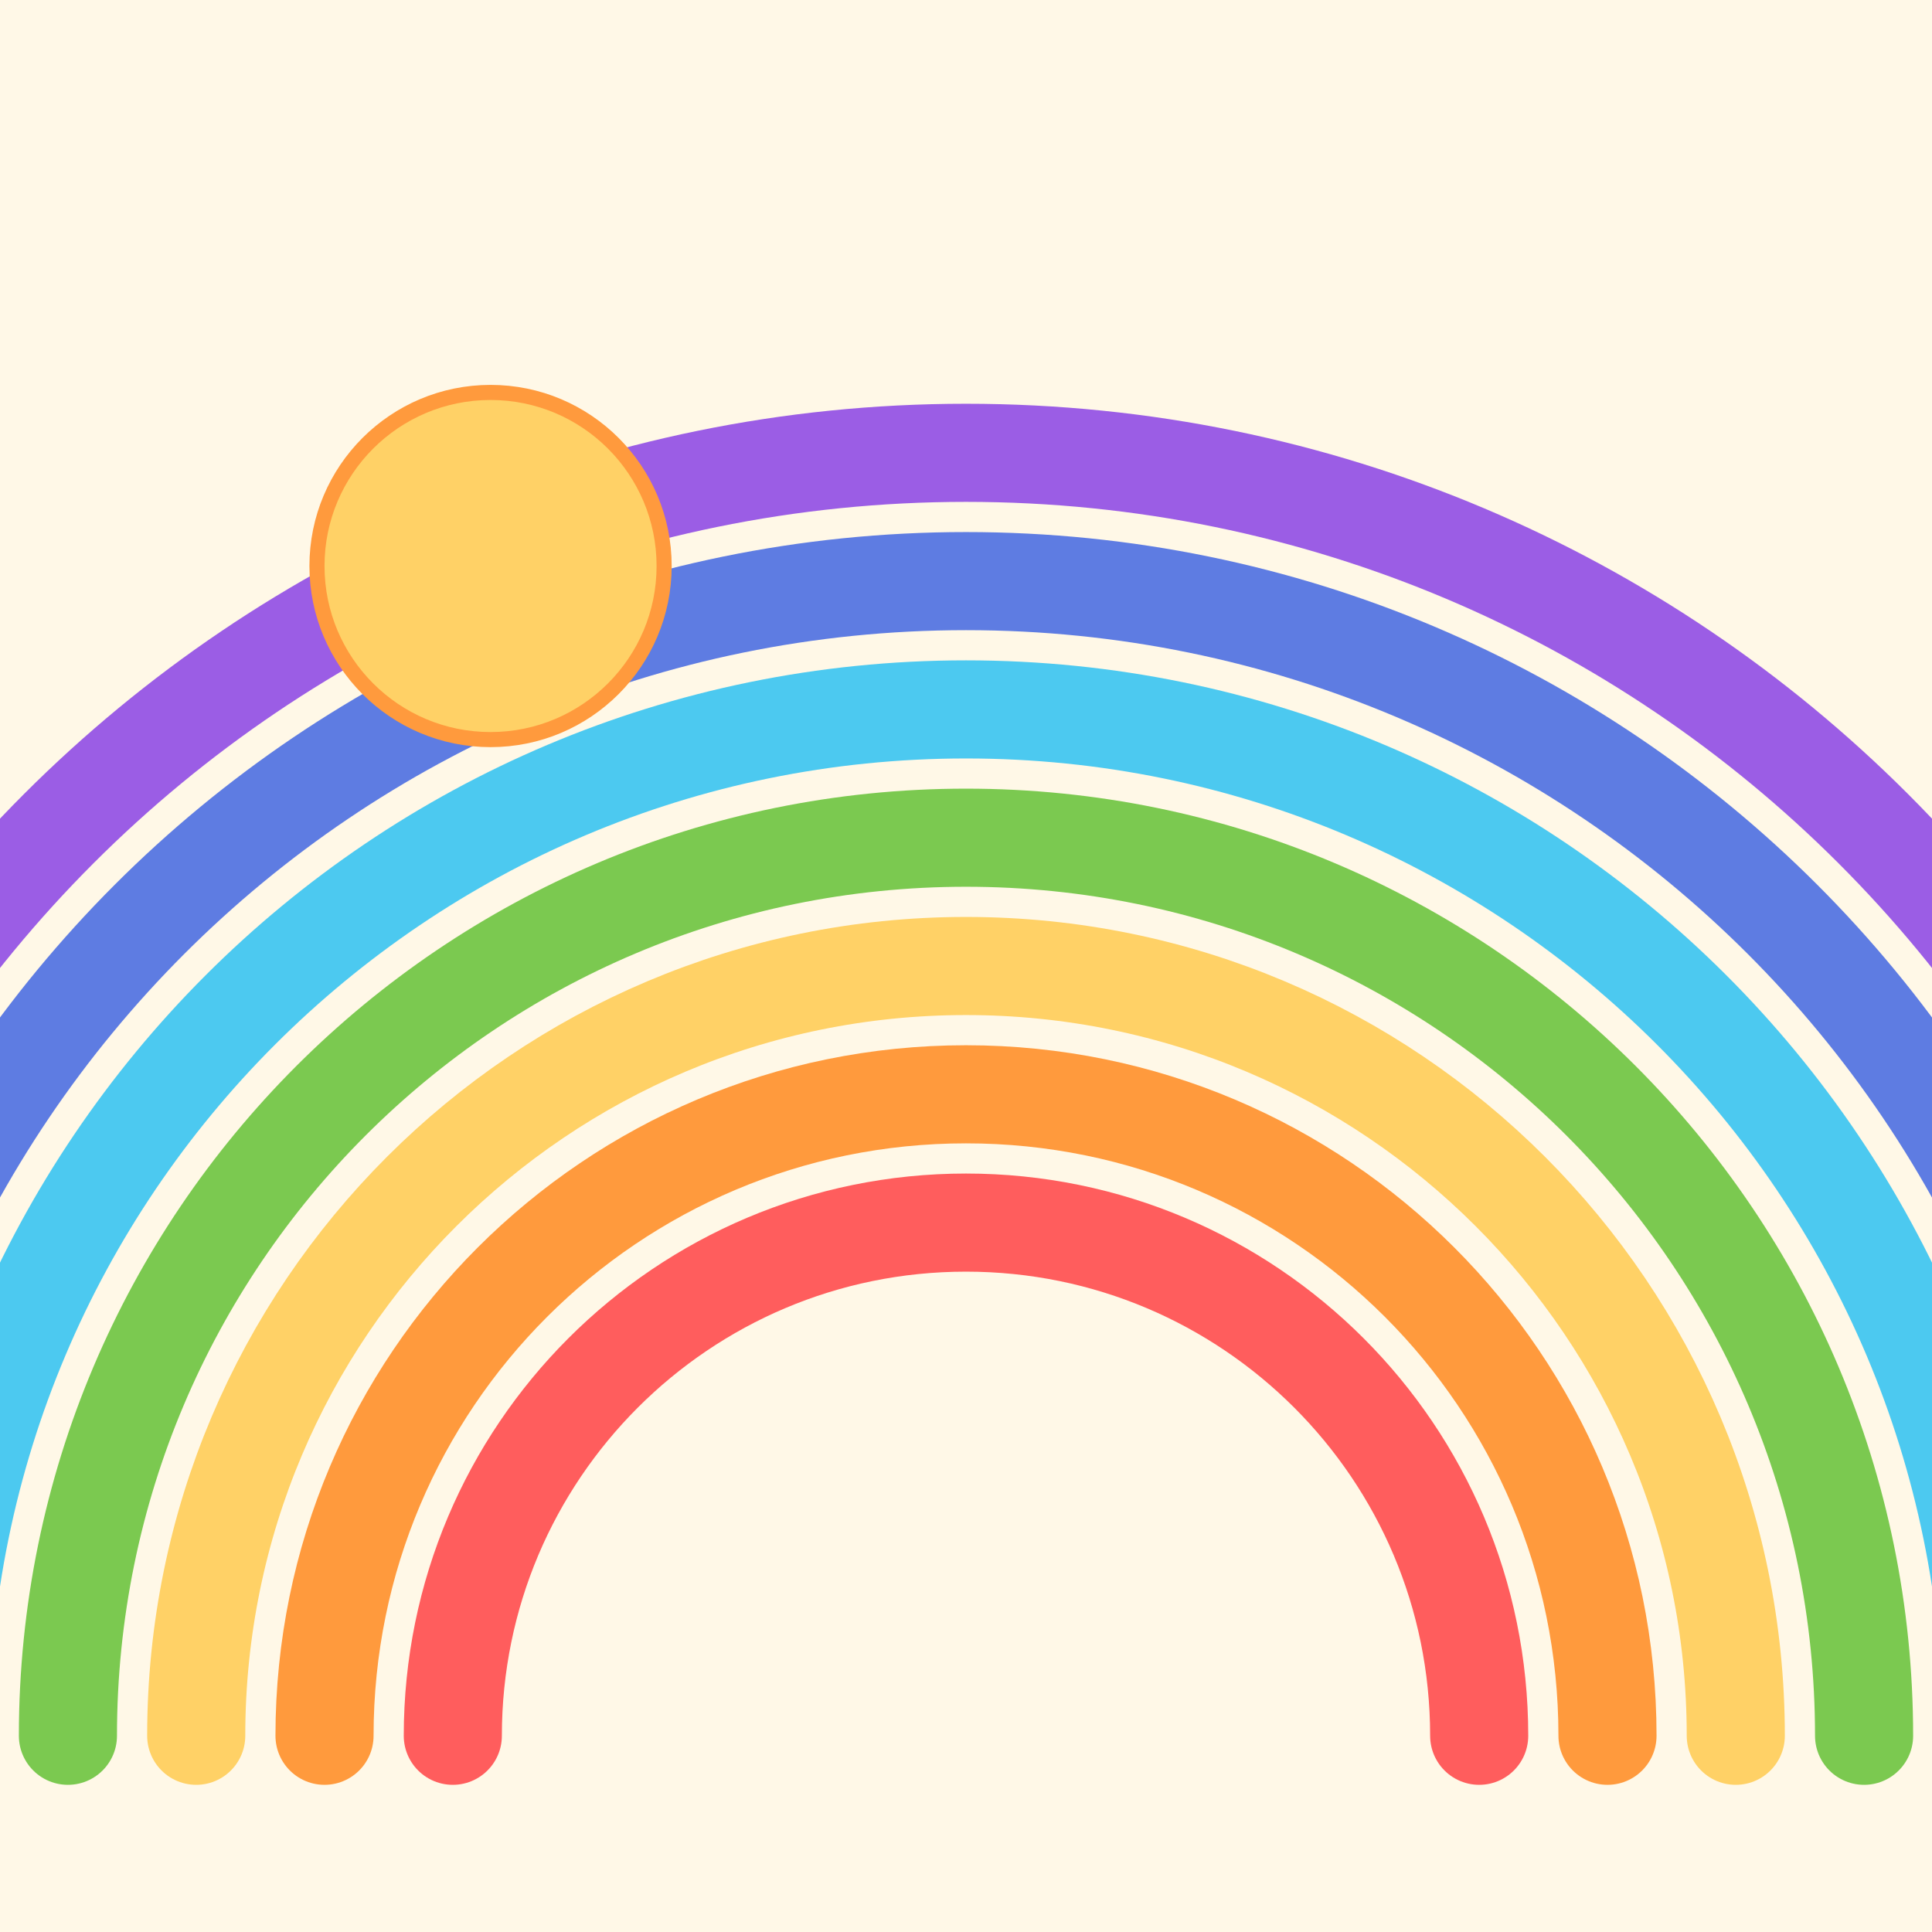
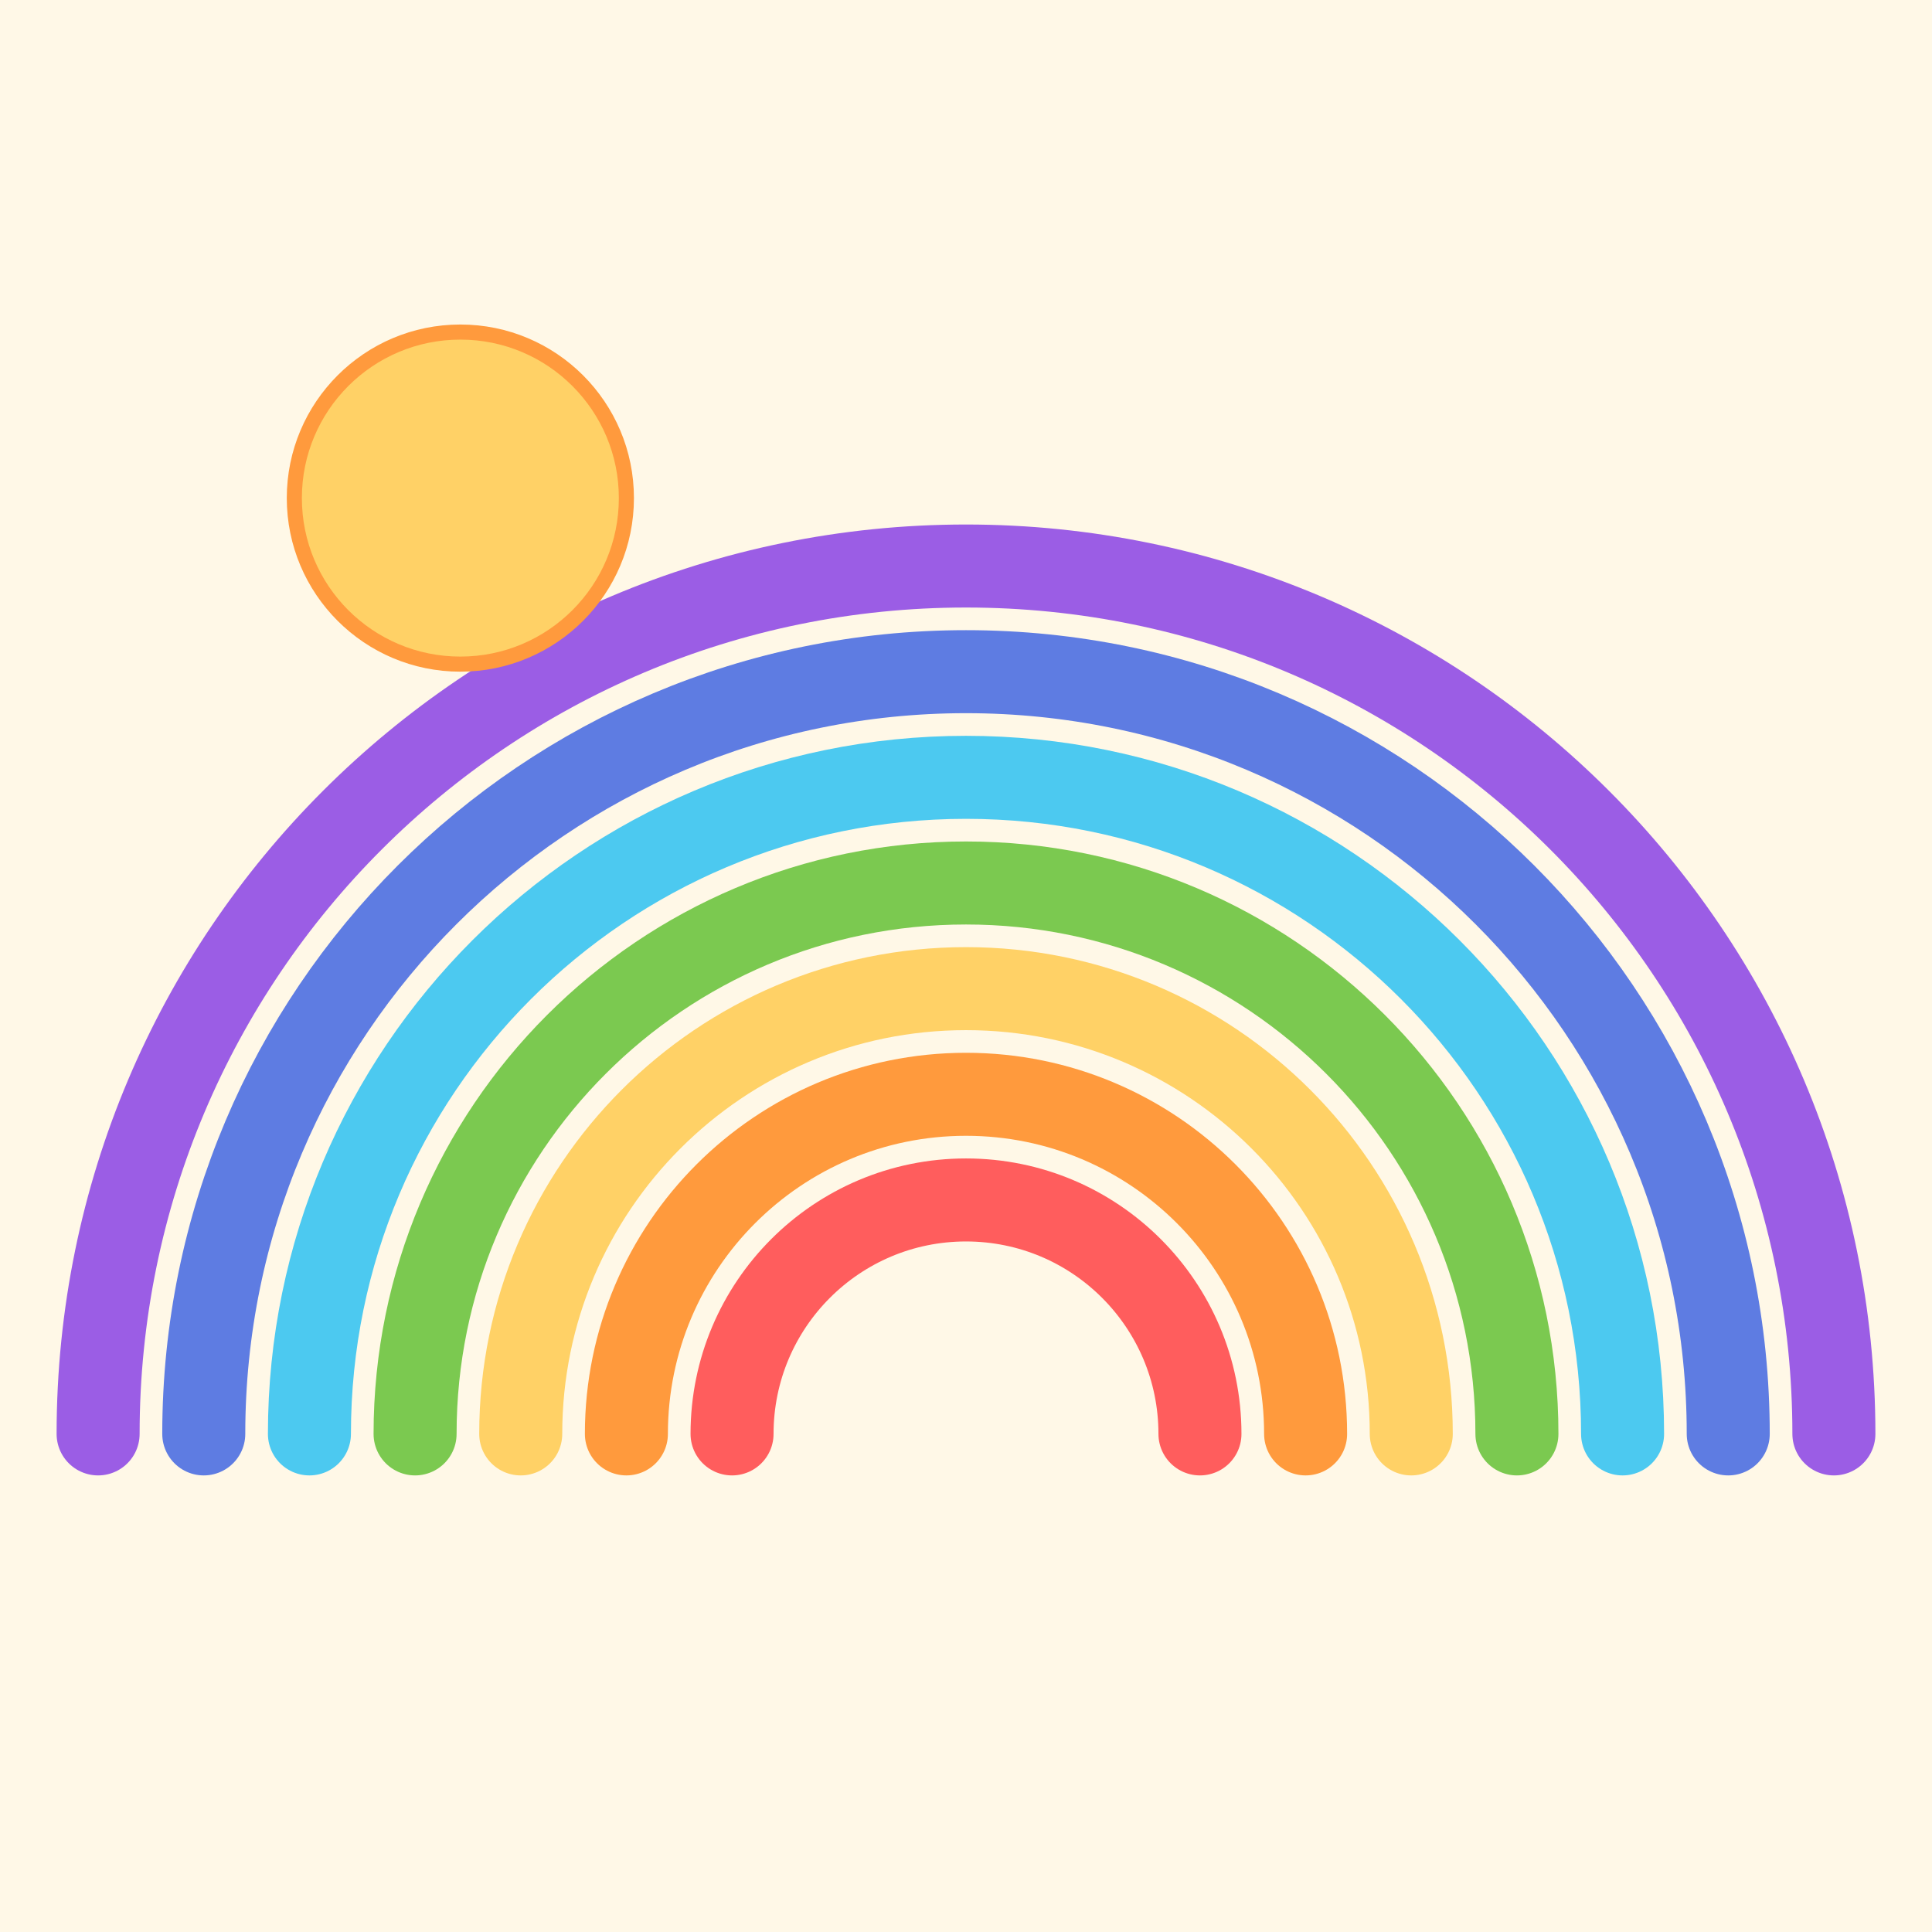
<svg xmlns="http://www.w3.org/2000/svg" viewBox="0 0 512 512">
  <rect width="512" height="512" fill="#FFF8E7" />
-   <g transform="translate(256,460)">
-     <path d="M -340 0 A 340 340 0 0 1 340 0" stroke="#9B5DE5" stroke-width="26" stroke-linecap="round" fill="none" />
-     <path d="M -306 0 A 306 306 0 0 1 306 0" stroke="#5E7CE2" stroke-width="26" stroke-linecap="round" fill="none" />
-     <path d="M -272 0 A 272 272 0 0 1 272 0" stroke="#4CC9F0" stroke-width="26" stroke-linecap="round" fill="none" />
-     <path d="M -238 0 A 238 238 0 0 1 238 0" stroke="#7BC950" stroke-width="26" stroke-linecap="round" fill="none" />
-     <path d="M -204 0 A 204 204 0 0 1 204 0" stroke="#FFD166" stroke-width="26" stroke-linecap="round" fill="none" />
-     <path d="M -170 0 A 170 170 0 0 1 170 0" stroke="#FF9A3D" stroke-width="26" stroke-linecap="round" fill="none" />
-     <path d="M -136 0 A 136 136 0 0 1 136 0" stroke="#FF5D5D" stroke-width="26" stroke-linecap="round" fill="none" />
+   <g transform="translate(256,380)">
+     <path d="M -230 0 A 230 230 0 0 1 230 0" stroke="#9B5DE5" stroke-width="22" stroke-linecap="round" fill="none" />
+     <path d="M -202 0 A 202 202 0 0 1 202 0" stroke="#5E7CE2" stroke-width="22" stroke-linecap="round" fill="none" />
+     <path d="M -174 0 A 174 174 0 0 1 174 0" stroke="#4CC9F0" stroke-width="22" stroke-linecap="round" fill="none" />
+     <path d="M -146 0 A 146 146 0 0 1 146 0" stroke="#7BC950" stroke-width="22" stroke-linecap="round" fill="none" />
+     <path d="M -118 0 A 118 118 0 0 1 118 0" stroke="#FFD166" stroke-width="22" stroke-linecap="round" fill="none" />
+     <path d="M -90 0 A 90 90 0 0 1 90 0" stroke="#FF9A3D" stroke-width="22" stroke-linecap="round" fill="none" />
+     <path d="M -62 0 A 62 62 0 0 1 62 0" stroke="#FF5D5D" stroke-width="22" stroke-linecap="round" fill="none" />
  </g>
-   <circle cx="130" cy="150" r="46" fill="#FFD166" stroke="#FF9A3D" stroke-width="4" />
+   <circle cx="122" cy="132" r="44" fill="#FFD166" stroke="#FF9A3D" stroke-width="4" />
</svg>
